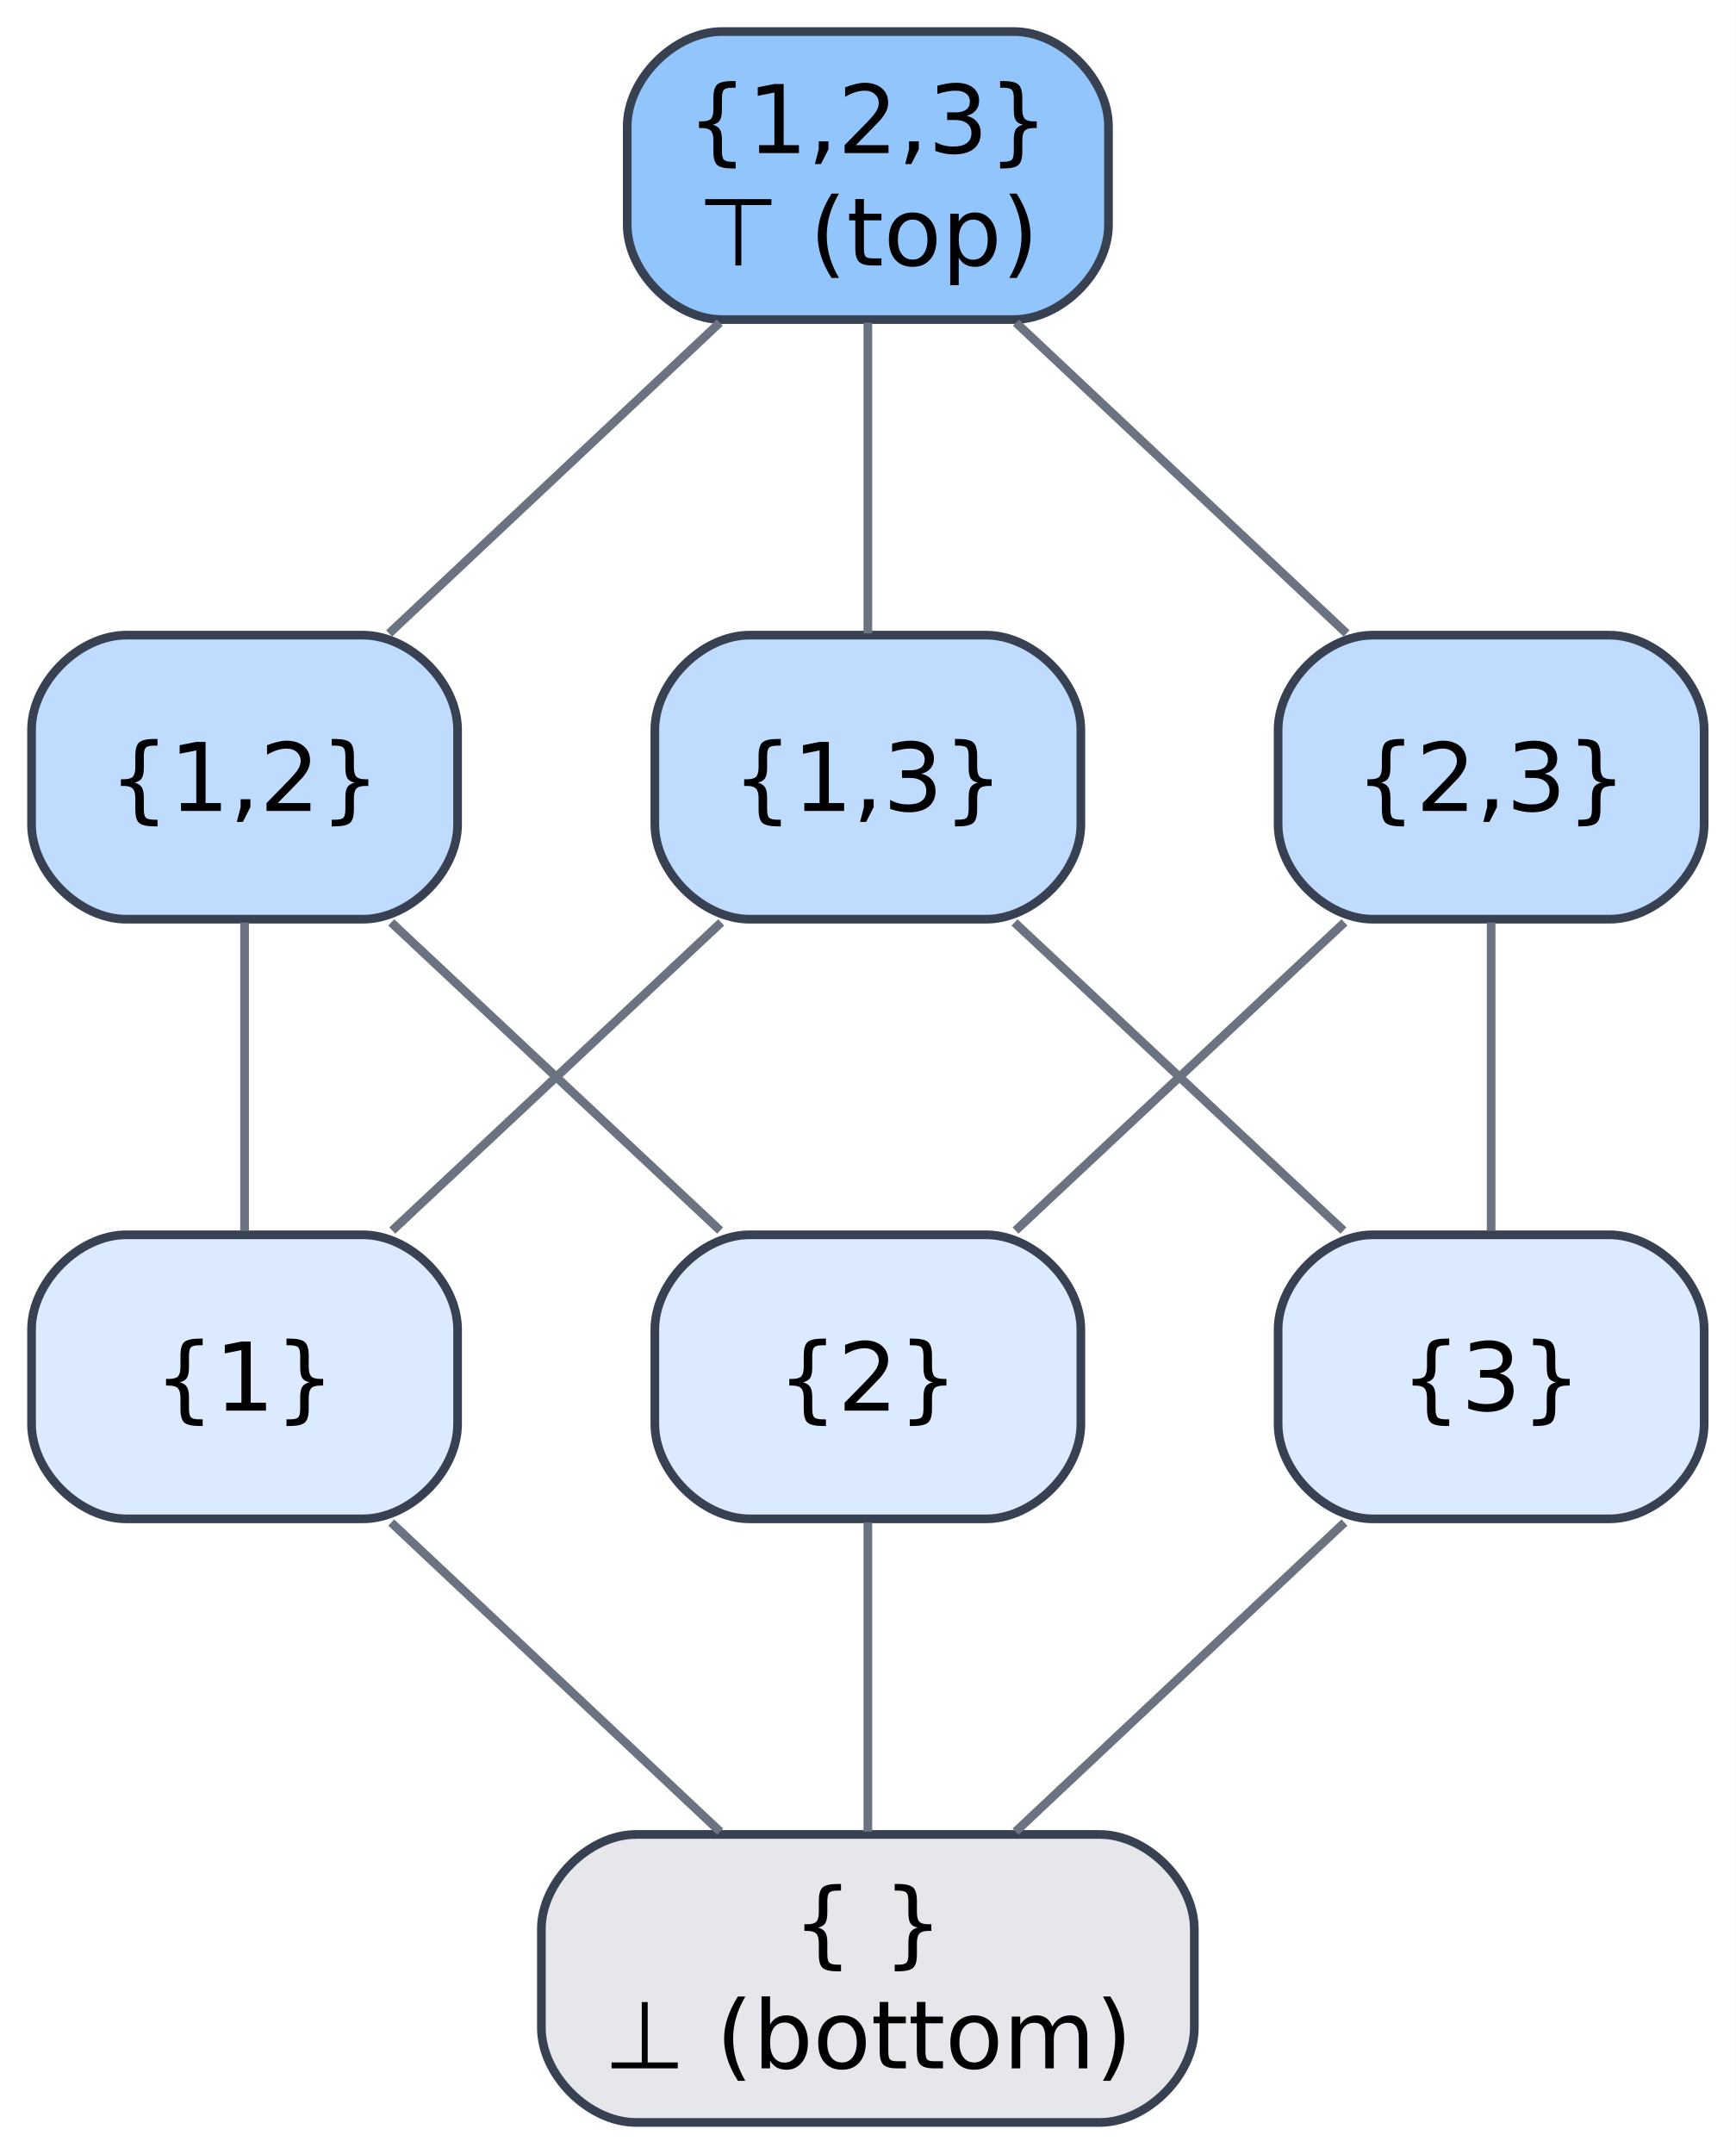
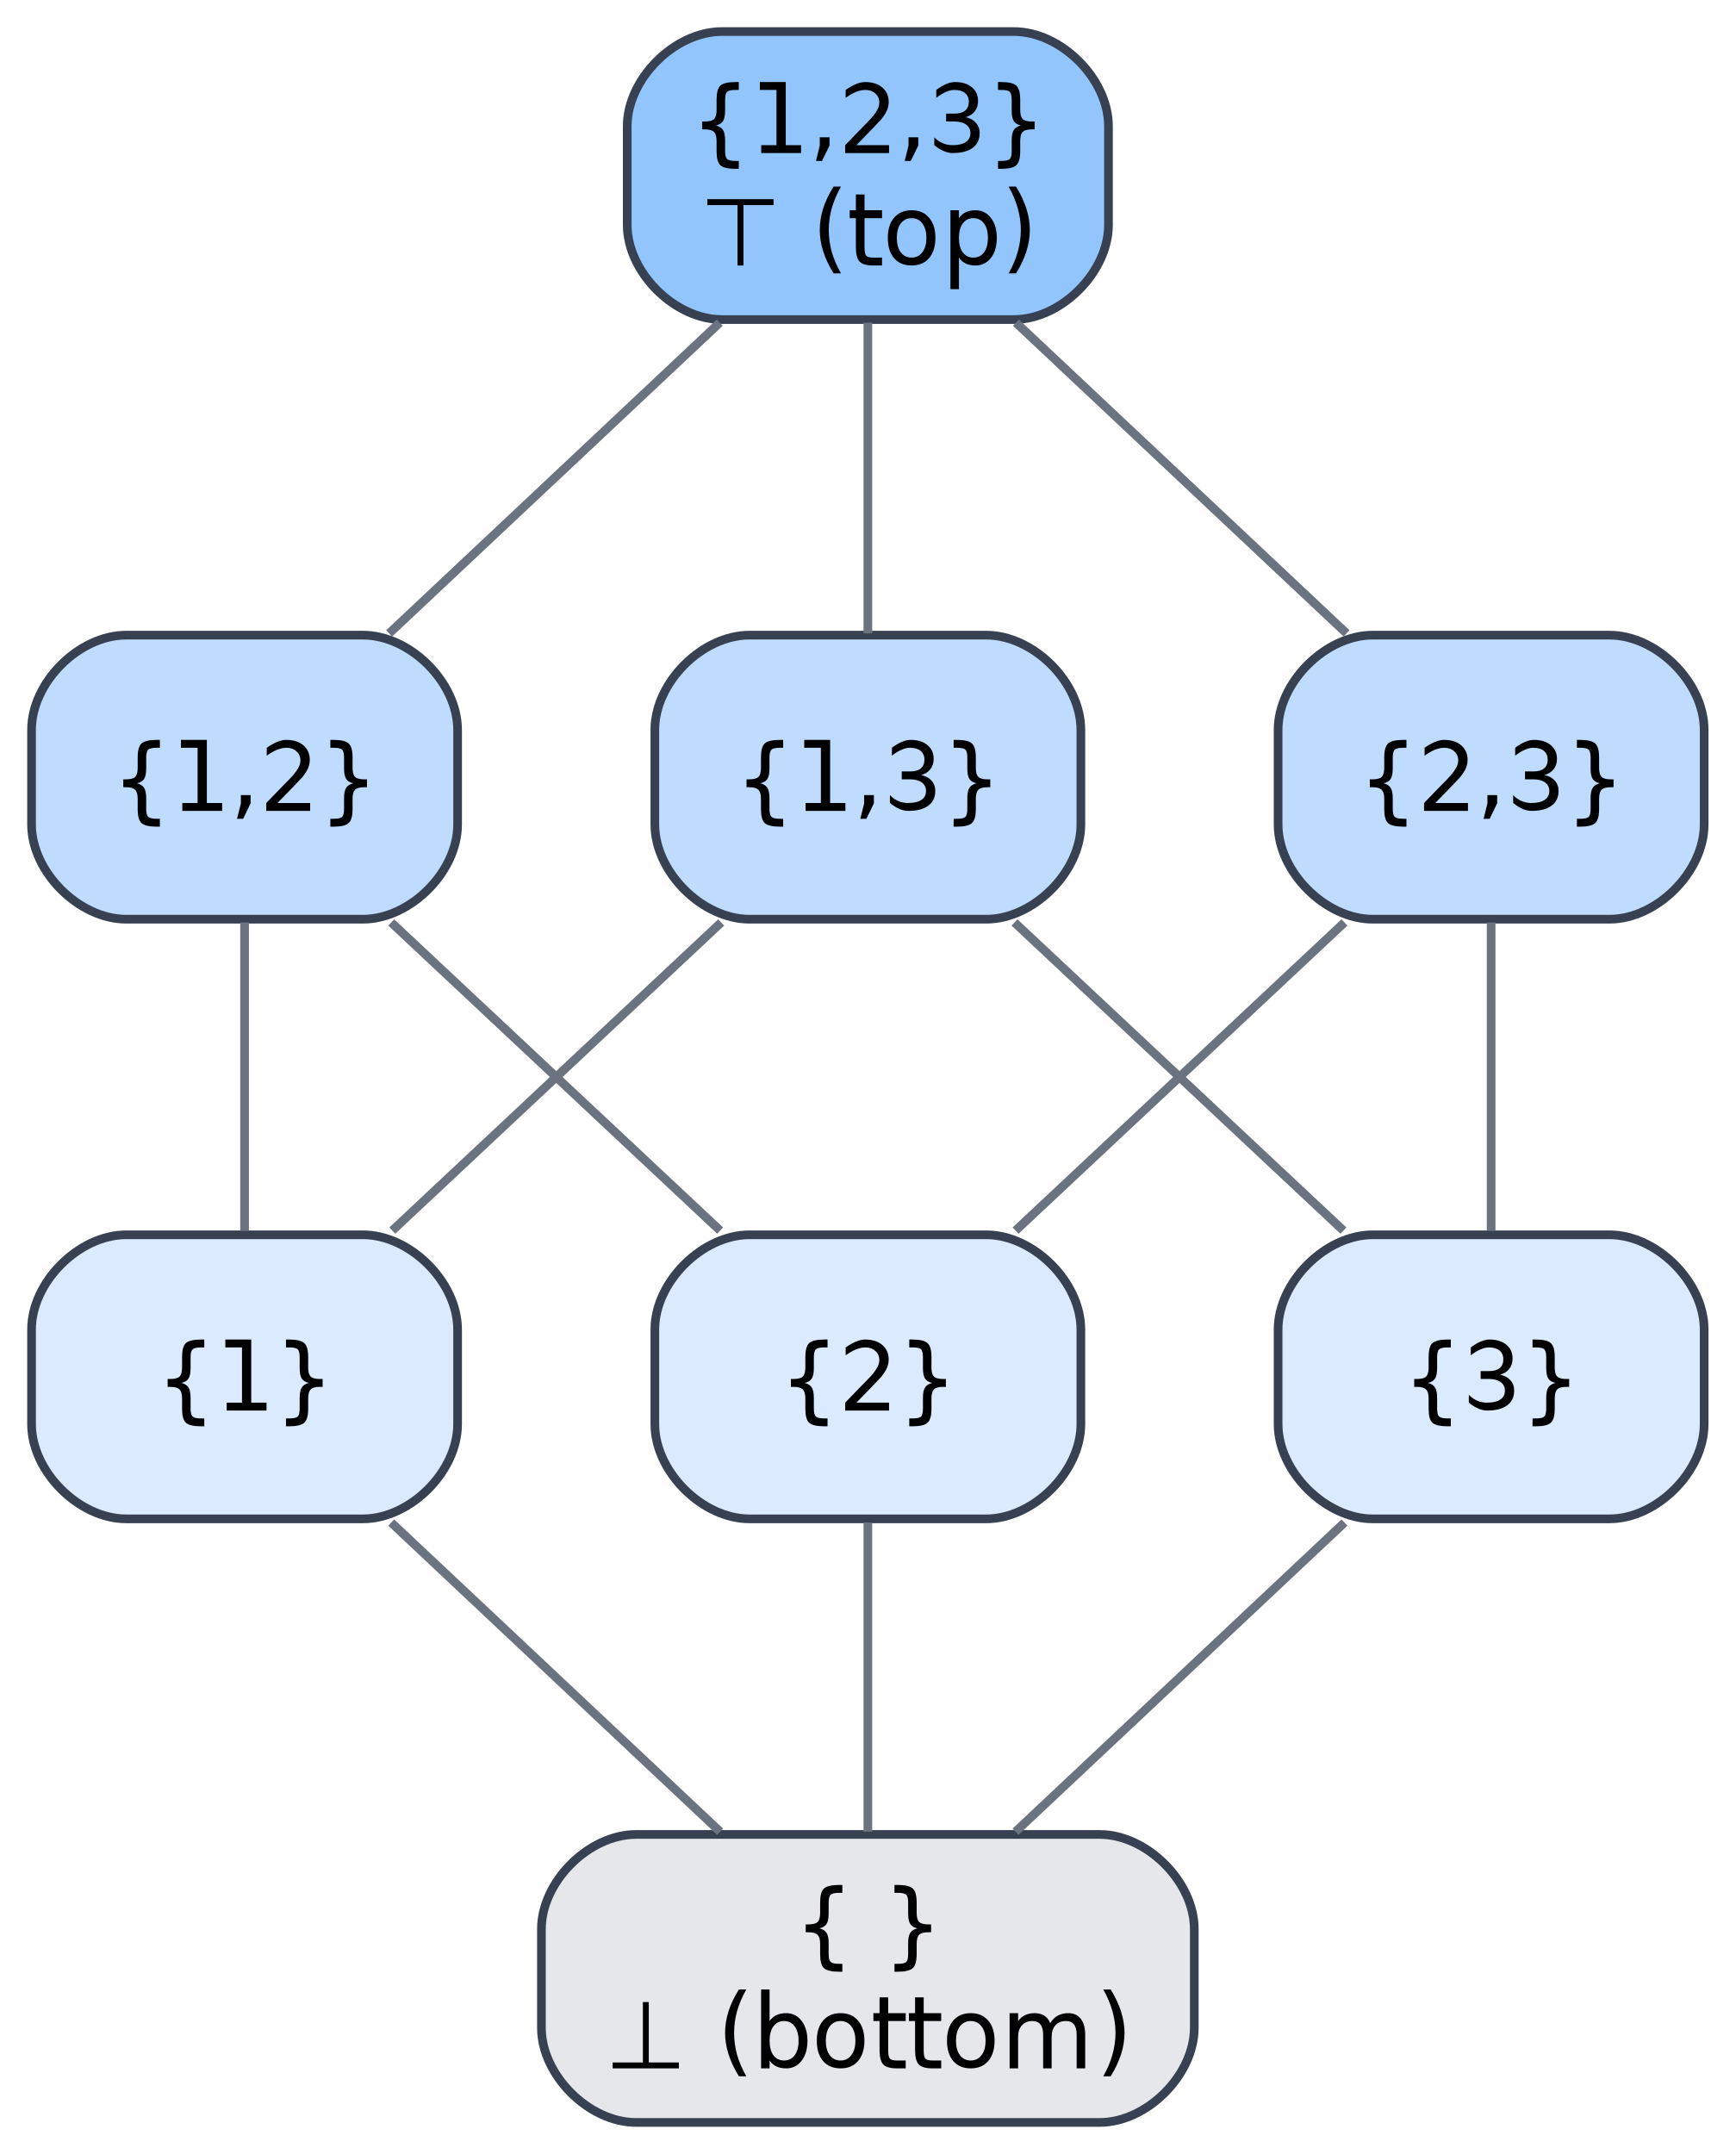
- <svg xmlns="http://www.w3.org/2000/svg" width="220pt" height="273pt" viewBox="0.00 0.00 220.00 273.00">
-   <g id="graph0" class="graph" transform="scale(1 1) rotate(0) translate(4 269)">
-     <polygon fill="white" stroke="none" points="-4,4 -4,-269 216,-269 216,4 -4,4" />
-     <g id="node1" class="node">
-       <path fill="#e5e7eb" stroke="#374151" stroke-width="1.1" d="M135.38,-36.5C135.38,-36.5 76.62,-36.5 76.62,-36.5 70.62,-36.5 64.62,-30.5 64.62,-24.5 64.62,-24.5 64.62,-12 64.62,-12 64.62,-6 70.62,0 76.62,0 76.62,0 135.38,0 135.38,0 141.38,0 147.38,-6 147.38,-12 147.38,-12 147.38,-24.5 147.38,-24.5 147.38,-30.5 141.38,-36.5 135.38,-36.5" />
-       <text xml:space="preserve" text-anchor="middle" x="106" y="-21.1" font-family="DejaVu Sans" font-size="12.00">{ }</text>
-       <text xml:space="preserve" text-anchor="middle" x="106" y="-6.85" font-family="DejaVu Sans" font-size="12.00">⊥ (bottom)</text>
+ <svg xmlns="http://www.w3.org/2000/svg" xmlns:xlink="http://www.w3.org/1999/xlink" width="220" height="273" viewBox="0 0 220 273">
+   <defs>
+     <g>
+       <g id="glyph-0-0">
+         <path d="M 6.141 1 L 6.141 2 L 5.766 2 C 4.797 2 4.145 1.848 3.812 1.547 C 3.488 1.254 3.328 0.66 3.328 -0.234 L 3.328 -1.516 C 3.328 -2.078 3.219 -2.461 3 -2.672 C 2.789 -2.891 2.41 -3 1.859 -3 L 1.5 -3 L 1.5 -4 L 1.859 -4 C 2.422 -4 2.805 -4.102 3.016 -4.312 C 3.223 -4.531 3.328 -4.91 3.328 -5.453 L 3.328 -6.766 C 3.328 -7.66 3.488 -8.254 3.812 -8.547 C 4.145 -8.848 4.797 -9 5.766 -9 L 6.141 -9 L 6.141 -8 L 5.734 -8 C 5.18 -8 4.82 -7.914 4.656 -7.75 C 4.488 -7.594 4.406 -7.258 4.406 -6.75 L 4.406 -5.375 C 4.406 -4.77 4.316 -4.328 4.141 -4.047 C 3.961 -3.773 3.66 -3.594 3.234 -3.5 C 3.66 -3.395 3.961 -3.203 4.141 -2.922 C 4.316 -2.648 4.406 -2.211 4.406 -1.609 L 4.406 -0.25 C 4.406 0.258 4.488 0.594 4.656 0.75 C 4.82 0.914 5.18 1 5.734 1 Z M 6.141 1 " />
+       </g>
+       <g id="glyph-0-1">
+ </g>
+       <g id="glyph-0-2">
+         <path d="M 1.5 1 L 1.906 1 C 2.457 1 2.816 0.922 2.984 0.766 C 3.148 0.609 3.234 0.27 3.234 -0.25 L 3.234 -1.609 C 3.234 -2.211 3.32 -2.648 3.5 -2.922 C 3.676 -3.203 3.977 -3.395 4.406 -3.5 C 3.977 -3.594 3.676 -3.773 3.5 -4.047 C 3.32 -4.328 3.234 -4.77 3.234 -5.375 L 3.234 -6.75 C 3.234 -7.27 3.148 -7.609 2.984 -7.766 C 2.816 -7.922 2.457 -8 1.906 -8 L 1.5 -8 L 1.5 -9 L 1.875 -9 C 2.844 -9 3.488 -8.848 3.812 -8.547 C 4.145 -8.254 4.312 -7.66 4.312 -6.766 L 4.312 -5.453 C 4.312 -4.91 4.414 -4.531 4.625 -4.312 C 4.832 -4.102 5.211 -4 5.766 -4 L 6.141 -4 L 6.141 -3 L 5.766 -3 C 5.211 -3 4.832 -2.891 4.625 -2.672 C 4.414 -2.461 4.312 -2.078 4.312 -1.516 L 4.312 -0.234 C 4.312 0.66 4.145 1.254 3.812 1.547 C 3.488 1.848 2.844 2 1.875 2 L 1.5 2 Z M 1.5 1 " />
+       </g>
+       <g id="glyph-0-3">
+         <path d="M 1.031 0 L 1.031 -0.75 L 4.859 -0.75 L 4.859 -8.406 L 5.609 -8.406 L 5.609 -0.75 L 9.422 -0.75 L 9.422 0 Z M 1.031 0 " />
+       </g>
+       <g id="glyph-0-4">
+         <path d="M 3.719 -10 C 3.195 -9.07 2.805 -8.156 2.547 -7.25 C 2.297 -6.352 2.172 -5.438 2.172 -4.5 C 2.172 -3.57 2.297 -2.648 2.547 -1.734 C 2.805 -0.828 3.195 0.082 3.719 1 L 2.781 1 C 2.195 0.051 1.758 -0.875 1.469 -1.781 C 1.176 -2.695 1.031 -3.602 1.031 -4.5 C 1.031 -5.395 1.172 -6.297 1.453 -7.203 C 1.742 -8.117 2.188 -9.051 2.781 -10 Z M 3.719 -10 " />
+       </g>
+       <g id="glyph-0-5">
+         <path d="M 5.844 -3.5 C 5.844 -4.281 5.676 -4.891 5.344 -5.328 C 5.02 -5.773 4.57 -6 4 -6 C 3.438 -6 2.988 -5.773 2.656 -5.328 C 2.332 -4.891 2.172 -4.281 2.172 -3.5 C 2.172 -2.719 2.332 -2.102 2.656 -1.656 C 2.988 -1.219 3.438 -1 4 -1 C 4.57 -1 5.02 -1.219 5.344 -1.656 C 5.676 -2.102 5.844 -2.719 5.844 -3.5 Z M 2.172 -6 C 2.398 -6.332 2.688 -6.582 3.031 -6.75 C 3.375 -6.914 3.789 -7 4.281 -7 C 5.07 -7 5.719 -6.676 6.219 -6.031 C 6.719 -5.395 6.969 -4.551 6.969 -3.5 C 6.969 -2.445 6.719 -1.598 6.219 -0.953 C 5.719 -0.316 5.07 0 4.281 0 C 3.789 0 3.375 -0.082 3.031 -0.25 C 2.688 -0.414 2.398 -0.664 2.172 -1 L 2.172 0 L 1.094 0 L 1.094 -10 L 2.172 -10 Z M 2.172 -6 " />
+       </g>
+       <g id="glyph-0-6">
+         <path d="M 3.672 -6 C 3.098 -6 2.641 -5.773 2.297 -5.328 C 1.961 -4.879 1.797 -4.27 1.797 -3.5 C 1.797 -2.727 1.961 -2.117 2.297 -1.672 C 2.629 -1.223 3.086 -1 3.672 -1 C 4.242 -1 4.695 -1.223 5.031 -1.672 C 5.375 -2.117 5.547 -2.727 5.547 -3.5 C 5.547 -4.27 5.375 -4.879 5.031 -5.328 C 4.695 -5.773 4.242 -6 3.672 -6 Z M 3.672 -7 C 4.609 -7 5.344 -6.688 5.875 -6.062 C 6.414 -5.445 6.688 -4.594 6.688 -3.5 C 6.688 -2.406 6.414 -1.547 5.875 -0.922 C 5.344 -0.305 4.609 0 3.672 0 C 2.734 0 1.992 -0.305 1.453 -0.922 C 0.922 -1.547 0.656 -2.406 0.656 -3.5 C 0.656 -4.594 0.922 -5.445 1.453 -6.062 C 1.992 -6.688 2.734 -7 3.672 -7 Z M 3.672 -7 " />
+       </g>
+       <g id="glyph-0-7">
+         <path d="M 2.203 -9 L 2.203 -7 L 4.422 -7 L 4.422 -6 L 2.203 -6 L 2.203 -2.312 C 2.203 -1.75 2.273 -1.391 2.422 -1.234 C 2.566 -1.078 2.863 -1 3.312 -1 L 4.422 -1 L 4.422 0 L 3.312 0 C 2.477 0 1.898 -0.164 1.578 -0.5 C 1.266 -0.832 1.109 -1.438 1.109 -2.312 L 1.109 -6 L 0.328 -6 L 0.328 -7 L 1.109 -7 L 1.109 -9 Z M 2.203 -9 " />
+       </g>
+       <g id="glyph-0-8">
+         <path d="M 6.234 -5.734 C 6.504 -6.172 6.828 -6.488 7.203 -6.688 C 7.578 -6.895 8.02 -7 8.531 -7 C 9.219 -7 9.742 -6.758 10.109 -6.281 C 10.484 -5.812 10.672 -5.145 10.672 -4.281 L 10.672 0 L 9.594 0 L 9.594 -4.25 C 9.594 -4.844 9.477 -5.281 9.25 -5.562 C 9.031 -5.852 8.691 -6 8.234 -6 C 7.672 -6 7.227 -5.82 6.906 -5.469 C 6.582 -5.113 6.422 -4.629 6.422 -4.016 L 6.422 0 L 5.344 0 L 5.344 -4.25 C 5.344 -4.844 5.227 -5.281 5 -5.562 C 4.781 -5.852 4.438 -6 3.969 -6 C 3.414 -6 2.977 -5.816 2.656 -5.453 C 2.332 -5.098 2.172 -4.617 2.172 -4.016 L 2.172 0 L 1.094 0 L 1.094 -7 L 2.172 -7 L 2.172 -6 C 2.422 -6.344 2.719 -6.594 3.062 -6.75 C 3.406 -6.914 3.812 -7 4.281 -7 C 4.758 -7 5.164 -6.891 5.5 -6.672 C 5.832 -6.453 6.078 -6.141 6.234 -5.734 Z M 6.234 -5.734 " />
+       </g>
+       <g id="glyph-0-9">
+         <path d="M 0.969 -10 L 1.906 -10 C 2.488 -9.051 2.926 -8.117 3.219 -7.203 C 3.508 -6.297 3.656 -5.395 3.656 -4.5 C 3.656 -3.602 3.508 -2.695 3.219 -1.781 C 2.926 -0.875 2.488 0.051 1.906 1 L 0.969 1 C 1.488 0.082 1.875 -0.828 2.125 -1.734 C 2.383 -2.648 2.516 -3.57 2.516 -4.5 C 2.516 -5.438 2.383 -6.352 2.125 -7.25 C 1.875 -8.156 1.488 -9.07 0.969 -10 Z M 0.969 -10 " />
+       </g>
+       <g id="glyph-0-10">
+         <path d="M 1.484 -1 L 3.422 -1 L 3.422 -8 L 1.312 -8 L 1.312 -9 L 4.594 -9 L 4.594 -1 L 6.531 -1 L 6.531 0 L 1.484 0 Z M 1.484 -1 " />
+       </g>
+       <g id="glyph-0-11">
+         <path d="M 2.297 -1 L 6.438 -1 L 6.438 0 L 0.875 0 L 0.875 -1 C 1.32 -1.469 1.93 -2.098 2.703 -2.891 C 3.484 -3.68 3.977 -4.191 4.188 -4.422 C 4.562 -4.859 4.82 -5.223 4.969 -5.516 C 5.125 -5.816 5.203 -6.113 5.203 -6.406 C 5.203 -6.875 5.035 -7.254 4.703 -7.547 C 4.379 -7.848 3.957 -8 3.438 -8 C 3.062 -8 2.664 -7.914 2.25 -7.75 C 1.844 -7.582 1.406 -7.332 0.938 -7 L 0.938 -8 C 1.414 -8.332 1.859 -8.582 2.266 -8.75 C 2.68 -8.914 3.062 -9 3.406 -9 C 4.312 -9 5.035 -8.77 5.578 -8.312 C 6.117 -7.852 6.391 -7.238 6.391 -6.469 C 6.391 -6.113 6.32 -5.77 6.188 -5.438 C 6.051 -5.113 5.805 -4.727 5.453 -4.281 C 5.348 -4.164 5.035 -3.832 4.516 -3.281 C 3.992 -2.738 3.254 -1.977 2.297 -1 Z M 2.297 -1 " />
+       </g>
+       <g id="glyph-0-12">
+         <path d="M 4.875 -4.547 C 5.438 -4.43 5.875 -4.195 6.188 -3.844 C 6.508 -3.488 6.672 -3.051 6.672 -2.531 C 6.672 -1.719 6.375 -1.094 5.781 -0.656 C 5.188 -0.219 4.344 0 3.25 0 C 2.883 0 2.508 -0.082 2.125 -0.25 C 1.738 -0.414 1.336 -0.664 0.922 -1 L 0.922 -2 C 1.242 -1.664 1.598 -1.414 1.984 -1.25 C 2.379 -1.082 2.789 -1 3.219 -1 C 3.957 -1 4.52 -1.129 4.906 -1.391 C 5.301 -1.648 5.5 -2.031 5.5 -2.531 C 5.5 -2.988 5.316 -3.348 4.953 -3.609 C 4.598 -3.867 4.098 -4 3.453 -4 L 2.422 -4 L 2.422 -5 L 3.5 -5 C 4.082 -5 4.523 -5.125 4.828 -5.375 C 5.141 -5.633 5.297 -6.004 5.297 -6.484 C 5.297 -6.973 5.133 -7.348 4.812 -7.609 C 4.5 -7.867 4.047 -8 3.453 -8 C 3.129 -8 2.781 -7.914 2.406 -7.75 C 2.031 -7.594 1.617 -7.344 1.172 -7 L 1.172 -8 C 1.617 -8.332 2.039 -8.582 2.438 -8.75 C 2.832 -8.914 3.203 -9 3.547 -9 C 4.441 -9 5.148 -8.781 5.672 -8.344 C 6.203 -7.914 6.469 -7.332 6.469 -6.594 C 6.469 -6.07 6.328 -5.633 6.047 -5.281 C 5.773 -4.926 5.383 -4.68 4.875 -4.547 Z M 4.875 -4.547 " />
+       </g>
+       <g id="glyph-0-13">
+         <path d="M 1.406 -2 L 2.641 -2 L 2.641 -0.953 L 1.688 1 L 0.922 1 L 1.406 -0.953 Z M 1.406 -2 " />
+       </g>
+       <g id="glyph-0-14">
+         <path d="M 9.422 -8.406 L 9.422 -7.656 L 5.609 -7.656 L 5.609 0 L 4.859 0 L 4.859 -7.656 L 1.031 -7.656 L 1.031 -8.406 Z M 9.422 -8.406 " />
+       </g>
+       <g id="glyph-0-15">
+         <path d="M 2.172 -1 L 2.172 3 L 1.094 3 L 1.094 -7 L 2.172 -7 L 2.172 -6 C 2.398 -6.332 2.688 -6.582 3.031 -6.75 C 3.375 -6.914 3.789 -7 4.281 -7 C 5.07 -7 5.719 -6.676 6.219 -6.031 C 6.719 -5.395 6.969 -4.551 6.969 -3.5 C 6.969 -2.445 6.719 -1.598 6.219 -0.953 C 5.719 -0.316 5.07 0 4.281 0 C 3.789 0 3.375 -0.082 3.031 -0.25 C 2.688 -0.414 2.398 -0.664 2.172 -1 Z M 5.844 -3.5 C 5.844 -4.281 5.676 -4.891 5.344 -5.328 C 5.02 -5.773 4.57 -6 4 -6 C 3.438 -6 2.988 -5.773 2.656 -5.328 C 2.332 -4.891 2.172 -4.281 2.172 -3.5 C 2.172 -2.719 2.332 -2.102 2.656 -1.656 C 2.988 -1.219 3.438 -1 4 -1 C 4.57 -1 5.02 -1.219 5.344 -1.656 C 5.676 -2.102 5.844 -2.719 5.844 -3.5 Z M 5.844 -3.5 " />
+       </g>
    </g>
-     <g id="node2" class="node">
-       <path fill="#dbeafe" stroke="#374151" stroke-width="1.1" d="M42,-112.5C42,-112.5 12,-112.5 12,-112.5 6,-112.5 0,-106.5 0,-100.5 0,-100.5 0,-88.5 0,-88.5 0,-82.5 6,-76.5 12,-76.5 12,-76.5 42,-76.5 42,-76.5 48,-76.5 54,-82.5 54,-88.5 54,-88.5 54,-100.5 54,-100.5 54,-106.5 48,-112.5 42,-112.5" />
-       <text xml:space="preserve" text-anchor="middle" x="27" y="-90.22" font-family="DejaVu Sans" font-size="12.00">{1}</text>
-     </g>
-     <g id="edge1" class="edge">
-       <path fill="none" stroke="#6b7280" stroke-width="1.1" d="M87.28,-36.85C74.68,-48.68 58.15,-64.22 45.59,-76.03" />
-     </g>
-     <g id="node3" class="node">
-       <path fill="#dbeafe" stroke="#374151" stroke-width="1.1" d="M121,-112.5C121,-112.5 91,-112.5 91,-112.5 85,-112.5 79,-106.5 79,-100.5 79,-100.5 79,-88.5 79,-88.5 79,-82.5 85,-76.5 91,-76.5 91,-76.5 121,-76.5 121,-76.5 127,-76.5 133,-82.5 133,-88.5 133,-88.5 133,-100.5 133,-100.5 133,-106.5 127,-112.5 121,-112.5" />
-       <text xml:space="preserve" text-anchor="middle" x="106" y="-90.22" font-family="DejaVu Sans" font-size="12.00">{2}</text>
-     </g>
-     <g id="edge2" class="edge">
-       <path fill="none" stroke="#6b7280" stroke-width="1.1" d="M106,-36.85C106,-48.68 106,-64.22 106,-76.03" />
-     </g>
-     <g id="node4" class="node">
-       <path fill="#dbeafe" stroke="#374151" stroke-width="1.1" d="M200,-112.5C200,-112.5 170,-112.5 170,-112.5 164,-112.5 158,-106.5 158,-100.5 158,-100.5 158,-88.5 158,-88.5 158,-82.5 164,-76.5 170,-76.5 170,-76.5 200,-76.5 200,-76.5 206,-76.5 212,-82.5 212,-88.5 212,-88.5 212,-100.5 212,-100.5 212,-106.5 206,-112.5 200,-112.5" />
-       <text xml:space="preserve" text-anchor="middle" x="185" y="-90.22" font-family="DejaVu Sans" font-size="12.00">{3}</text>
-     </g>
-     <g id="edge3" class="edge">
-       <path fill="none" stroke="#6b7280" stroke-width="1.1" d="M124.72,-36.85C137.32,-48.68 153.85,-64.22 166.41,-76.03" />
-     </g>
-     <g id="node5" class="node">
-       <path fill="#bfdbfe" stroke="#374151" stroke-width="1.1" d="M42,-188.5C42,-188.5 12,-188.5 12,-188.5 6,-188.5 0,-182.5 0,-176.5 0,-176.5 0,-164.5 0,-164.5 0,-158.5 6,-152.5 12,-152.5 12,-152.5 42,-152.5 42,-152.5 48,-152.5 54,-158.5 54,-164.5 54,-164.5 54,-176.5 54,-176.5 54,-182.5 48,-188.5 42,-188.5" />
-       <text xml:space="preserve" text-anchor="middle" x="27" y="-166.22" font-family="DejaVu Sans" font-size="12.00">{1,2}</text>
-     </g>
-     <g id="edge4" class="edge">
-       <path fill="none" stroke="#6b7280" stroke-width="1.1" d="M27,-113.04C27,-124.83 27,-140.32 27,-152.09" />
-     </g>
-     <g id="node6" class="node">
-       <path fill="#bfdbfe" stroke="#374151" stroke-width="1.1" d="M121,-188.5C121,-188.5 91,-188.5 91,-188.5 85,-188.5 79,-182.5 79,-176.5 79,-176.5 79,-164.5 79,-164.5 79,-158.5 85,-152.5 91,-152.5 91,-152.5 121,-152.5 121,-152.5 127,-152.5 133,-158.5 133,-164.5 133,-164.5 133,-176.5 133,-176.5 133,-182.5 127,-188.5 121,-188.5" />
-       <text xml:space="preserve" text-anchor="middle" x="106" y="-166.22" font-family="DejaVu Sans" font-size="12.00">{1,3}</text>
-     </g>
-     <g id="edge5" class="edge">
-       <path fill="none" stroke="#6b7280" stroke-width="1.1" d="M45.72,-113.04C58.32,-124.83 74.85,-140.32 87.41,-152.09" />
-     </g>
-     <g id="edge6" class="edge">
-       <path fill="none" stroke="#6b7280" stroke-width="1.1" d="M87.28,-113.04C74.68,-124.83 58.15,-140.32 45.59,-152.09" />
-     </g>
-     <g id="node7" class="node">
-       <path fill="#bfdbfe" stroke="#374151" stroke-width="1.1" d="M200,-188.5C200,-188.5 170,-188.5 170,-188.5 164,-188.5 158,-182.5 158,-176.5 158,-176.5 158,-164.5 158,-164.5 158,-158.5 164,-152.5 170,-152.5 170,-152.5 200,-152.5 200,-152.5 206,-152.5 212,-158.5 212,-164.5 212,-164.5 212,-176.5 212,-176.5 212,-182.5 206,-188.5 200,-188.5" />
-       <text xml:space="preserve" text-anchor="middle" x="185" y="-166.22" font-family="DejaVu Sans" font-size="12.00">{2,3}</text>
-     </g>
-     <g id="edge7" class="edge">
-       <path fill="none" stroke="#6b7280" stroke-width="1.1" d="M124.72,-113.04C137.32,-124.83 153.85,-140.32 166.41,-152.09" />
-     </g>
-     <g id="edge8" class="edge">
-       <path fill="none" stroke="#6b7280" stroke-width="1.1" d="M166.28,-113.04C153.68,-124.83 137.15,-140.32 124.59,-152.09" />
-     </g>
-     <g id="edge9" class="edge">
-       <path fill="none" stroke="#6b7280" stroke-width="1.1" d="M185,-113.04C185,-124.83 185,-140.32 185,-152.09" />
-     </g>
-     <g id="node8" class="node">
-       <path fill="#93c5fd" stroke="#374151" stroke-width="1.1" d="M124.5,-265C124.5,-265 87.5,-265 87.5,-265 81.5,-265 75.5,-259 75.5,-253 75.5,-253 75.5,-240.5 75.5,-240.5 75.5,-234.5 81.5,-228.5 87.5,-228.5 87.5,-228.5 124.5,-228.5 124.5,-228.5 130.5,-228.5 136.5,-234.5 136.5,-240.5 136.5,-240.5 136.5,-253 136.5,-253 136.5,-259 130.5,-265 124.5,-265" />
-       <text xml:space="preserve" text-anchor="middle" x="106" y="-249.6" font-family="DejaVu Sans" font-size="12.00">{1,2,3}</text>
-       <text xml:space="preserve" text-anchor="middle" x="106" y="-235.35" font-family="DejaVu Sans" font-size="12.00">⊤ (top)</text>
-     </g>
-     <g id="edge10" class="edge">
-       <path fill="none" stroke="#6b7280" stroke-width="1.1" d="M45.32,-188.72C57.9,-200.54 74.55,-216.19 87.23,-228.11" />
-     </g>
-     <g id="edge11" class="edge">
-       <path fill="none" stroke="#6b7280" stroke-width="1.1" d="M106,-188.72C106,-200.54 106,-216.19 106,-228.11" />
-     </g>
-     <g id="edge12" class="edge">
-       <path fill="none" stroke="#6b7280" stroke-width="1.1" d="M166.68,-188.72C154.1,-200.54 137.45,-216.19 124.77,-228.11" />
-     </g>
+   </defs>
+   <rect x="-22" y="-27.3" width="264" height="327.6" fill="rgb(100%, 100%, 100%)" fill-opacity="1" />
+   <path fill-rule="nonzero" fill="rgb(89.804%, 90.588%, 92.157%)" fill-opacity="1" stroke-width="1.1" stroke-linecap="butt" stroke-linejoin="miter" stroke="rgb(21.569%, 25.49%, 31.765%)" stroke-opacity="1" stroke-miterlimit="10" d="M 135.375 -36.5 C 135.375 -36.5 76.625 -36.5 76.625 -36.5 C 70.625 -36.5 64.625 -30.5 64.625 -24.5 C 64.625 -24.5 64.625 -12 64.625 -12 C 64.625 -6 70.625 0 76.625 0 C 76.625 0 135.375 0 135.375 0 C 141.375 0 147.375 -6 147.375 -12 C 147.375 -12 147.375 -24.5 147.375 -24.5 C 147.375 -30.5 141.375 -36.5 135.375 -36.5 " transform="matrix(1, 0, 0, 1, 4, 269)" />
+   <g fill="rgb(0%, 0%, 0%)" fill-opacity="1">
+     <use xlink:href="#glyph-0-0" x="100.625" y="247.898" />
+     <use xlink:href="#glyph-0-1" x="108.125" y="247.898" />
+     <use xlink:href="#glyph-0-2" x="111.875" y="247.898" />
  </g>
+   <g fill="rgb(0%, 0%, 0%)" fill-opacity="1">
+     <use xlink:href="#glyph-0-3" x="76.625" y="262.148" />
+     <use xlink:href="#glyph-0-1" x="87.125" y="262.148" />
+     <use xlink:href="#glyph-0-4" x="90.875" y="262.148" />
+     <use xlink:href="#glyph-0-5" x="95.375" y="262.148" />
+     <use xlink:href="#glyph-0-6" x="102.875" y="262.148" />
+     <use xlink:href="#glyph-0-7" x="110.375" y="262.148" />
+     <use xlink:href="#glyph-0-7" x="114.875" y="262.148" />
+     <use xlink:href="#glyph-0-6" x="119.375" y="262.148" />
+     <use xlink:href="#glyph-0-8" x="126.875" y="262.148" />
+     <use xlink:href="#glyph-0-9" x="138.875" y="262.148" />
+   </g>
+   <path fill-rule="nonzero" fill="rgb(85.882%, 91.765%, 99.608%)" fill-opacity="1" stroke-width="1.1" stroke-linecap="butt" stroke-linejoin="miter" stroke="rgb(21.569%, 25.49%, 31.765%)" stroke-opacity="1" stroke-miterlimit="10" d="M 42 -112.5 C 42 -112.5 12 -112.5 12 -112.5 C 6 -112.5 0 -106.5 0 -100.5 C 0 -100.5 0 -88.5 0 -88.5 C 0 -82.5 6 -76.5 12 -76.5 C 12 -76.5 42 -76.5 42 -76.5 C 48 -76.5 54 -82.5 54 -88.5 C 54 -88.5 54 -100.5 54 -100.5 C 54 -106.5 48 -112.5 42 -112.5 " transform="matrix(1, 0, 0, 1, 4, 269)" />
+   <g fill="rgb(0%, 0%, 0%)" fill-opacity="1">
+     <use xlink:href="#glyph-0-0" x="19.75" y="178.773" />
+     <use xlink:href="#glyph-0-10" x="27.25" y="178.773" />
+     <use xlink:href="#glyph-0-2" x="34.75" y="178.773" />
+   </g>
+   <path fill="none" stroke-width="1.1" stroke-linecap="butt" stroke-linejoin="miter" stroke="rgb(41.961%, 44.706%, 50.196%)" stroke-opacity="1" stroke-miterlimit="10" d="M 87.277 -36.848 C 74.684 -48.684 58.152 -64.219 45.586 -76.031 " transform="matrix(1, 0, 0, 1, 4, 269)" />
+   <path fill-rule="nonzero" fill="rgb(85.882%, 91.765%, 99.608%)" fill-opacity="1" stroke-width="1.1" stroke-linecap="butt" stroke-linejoin="miter" stroke="rgb(21.569%, 25.49%, 31.765%)" stroke-opacity="1" stroke-miterlimit="10" d="M 121 -112.5 C 121 -112.5 91 -112.5 91 -112.5 C 85 -112.5 79 -106.5 79 -100.5 C 79 -100.5 79 -88.5 79 -88.5 C 79 -82.5 85 -76.5 91 -76.5 C 91 -76.5 121 -76.5 121 -76.5 C 127 -76.5 133 -82.5 133 -88.5 C 133 -88.5 133 -100.5 133 -100.5 C 133 -106.5 127 -112.5 121 -112.5 " transform="matrix(1, 0, 0, 1, 4, 269)" />
+   <g fill="rgb(0%, 0%, 0%)" fill-opacity="1">
+     <use xlink:href="#glyph-0-0" x="98.75" y="178.773" />
+     <use xlink:href="#glyph-0-11" x="106.25" y="178.773" />
+     <use xlink:href="#glyph-0-2" x="113.75" y="178.773" />
+   </g>
+   <path fill="none" stroke-width="1.1" stroke-linecap="butt" stroke-linejoin="miter" stroke="rgb(41.961%, 44.706%, 50.196%)" stroke-opacity="1" stroke-miterlimit="10" d="M 106 -36.848 C 106 -48.684 106 -64.219 106 -76.031 " transform="matrix(1, 0, 0, 1, 4, 269)" />
+   <path fill-rule="nonzero" fill="rgb(85.882%, 91.765%, 99.608%)" fill-opacity="1" stroke-width="1.1" stroke-linecap="butt" stroke-linejoin="miter" stroke="rgb(21.569%, 25.49%, 31.765%)" stroke-opacity="1" stroke-miterlimit="10" d="M 200 -112.5 C 200 -112.5 170 -112.5 170 -112.5 C 164 -112.5 158 -106.5 158 -100.5 C 158 -100.5 158 -88.5 158 -88.5 C 158 -82.5 164 -76.5 170 -76.5 C 170 -76.5 200 -76.5 200 -76.5 C 206 -76.5 212 -82.5 212 -88.5 C 212 -88.5 212 -100.5 212 -100.5 C 212 -106.5 206 -112.5 200 -112.5 " transform="matrix(1, 0, 0, 1, 4, 269)" />
+   <g fill="rgb(0%, 0%, 0%)" fill-opacity="1">
+     <use xlink:href="#glyph-0-0" x="177.75" y="178.773" />
+     <use xlink:href="#glyph-0-12" x="185.25" y="178.773" />
+     <use xlink:href="#glyph-0-2" x="192.75" y="178.773" />
+   </g>
+   <path fill="none" stroke-width="1.1" stroke-linecap="butt" stroke-linejoin="miter" stroke="rgb(41.961%, 44.706%, 50.196%)" stroke-opacity="1" stroke-miterlimit="10" d="M 124.723 -36.848 C 137.316 -48.684 153.848 -64.219 166.414 -76.031 " transform="matrix(1, 0, 0, 1, 4, 269)" />
+   <path fill-rule="nonzero" fill="rgb(74.902%, 85.882%, 99.608%)" fill-opacity="1" stroke-width="1.1" stroke-linecap="butt" stroke-linejoin="miter" stroke="rgb(21.569%, 25.49%, 31.765%)" stroke-opacity="1" stroke-miterlimit="10" d="M 42 -188.5 C 42 -188.5 12 -188.5 12 -188.5 C 6 -188.5 0 -182.5 0 -176.5 C 0 -176.5 0 -164.5 0 -164.5 C 0 -158.5 6 -152.5 12 -152.5 C 12 -152.5 42 -152.5 42 -152.5 C 48 -152.5 54 -158.5 54 -164.5 C 54 -164.5 54 -176.5 54 -176.5 C 54 -182.5 48 -188.5 42 -188.5 " transform="matrix(1, 0, 0, 1, 4, 269)" />
+   <g fill="rgb(0%, 0%, 0%)" fill-opacity="1">
+     <use xlink:href="#glyph-0-0" x="14.125" y="102.773" />
+     <use xlink:href="#glyph-0-10" x="21.625" y="102.773" />
+     <use xlink:href="#glyph-0-13" x="29.125" y="102.773" />
+     <use xlink:href="#glyph-0-11" x="32.875" y="102.773" />
+     <use xlink:href="#glyph-0-2" x="40.375" y="102.773" />
+   </g>
+   <path fill="none" stroke-width="1.1" stroke-linecap="butt" stroke-linejoin="miter" stroke="rgb(41.961%, 44.706%, 50.196%)" stroke-opacity="1" stroke-miterlimit="10" d="M 27 -113.035 C 27 -124.832 27 -140.32 27 -152.09 " transform="matrix(1, 0, 0, 1, 4, 269)" />
+   <path fill-rule="nonzero" fill="rgb(74.902%, 85.882%, 99.608%)" fill-opacity="1" stroke-width="1.1" stroke-linecap="butt" stroke-linejoin="miter" stroke="rgb(21.569%, 25.49%, 31.765%)" stroke-opacity="1" stroke-miterlimit="10" d="M 121 -188.5 C 121 -188.5 91 -188.5 91 -188.5 C 85 -188.5 79 -182.5 79 -176.5 C 79 -176.5 79 -164.5 79 -164.5 C 79 -158.5 85 -152.5 91 -152.5 C 91 -152.5 121 -152.5 121 -152.5 C 127 -152.5 133 -158.5 133 -164.5 C 133 -164.5 133 -176.5 133 -176.5 C 133 -182.5 127 -188.5 121 -188.5 " transform="matrix(1, 0, 0, 1, 4, 269)" />
+   <g fill="rgb(0%, 0%, 0%)" fill-opacity="1">
+     <use xlink:href="#glyph-0-0" x="93.125" y="102.773" />
+     <use xlink:href="#glyph-0-10" x="100.625" y="102.773" />
+     <use xlink:href="#glyph-0-13" x="108.125" y="102.773" />
+     <use xlink:href="#glyph-0-12" x="111.875" y="102.773" />
+     <use xlink:href="#glyph-0-2" x="119.375" y="102.773" />
+   </g>
+   <path fill="none" stroke-width="1.1" stroke-linecap="butt" stroke-linejoin="miter" stroke="rgb(41.961%, 44.706%, 50.196%)" stroke-opacity="1" stroke-miterlimit="10" d="M 45.723 -113.035 C 58.316 -124.832 74.848 -140.32 87.414 -152.09 " transform="matrix(1, 0, 0, 1, 4, 269)" />
+   <path fill="none" stroke-width="1.1" stroke-linecap="butt" stroke-linejoin="miter" stroke="rgb(41.961%, 44.706%, 50.196%)" stroke-opacity="1" stroke-miterlimit="10" d="M 87.277 -113.035 C 74.684 -124.832 58.152 -140.32 45.586 -152.09 " transform="matrix(1, 0, 0, 1, 4, 269)" />
+   <path fill-rule="nonzero" fill="rgb(74.902%, 85.882%, 99.608%)" fill-opacity="1" stroke-width="1.1" stroke-linecap="butt" stroke-linejoin="miter" stroke="rgb(21.569%, 25.49%, 31.765%)" stroke-opacity="1" stroke-miterlimit="10" d="M 200 -188.5 C 200 -188.5 170 -188.5 170 -188.5 C 164 -188.5 158 -182.5 158 -176.5 C 158 -176.5 158 -164.5 158 -164.5 C 158 -158.5 164 -152.5 170 -152.5 C 170 -152.5 200 -152.5 200 -152.5 C 206 -152.5 212 -158.5 212 -164.5 C 212 -164.5 212 -176.5 212 -176.5 C 212 -182.5 206 -188.5 200 -188.5 " transform="matrix(1, 0, 0, 1, 4, 269)" />
+   <g fill="rgb(0%, 0%, 0%)" fill-opacity="1">
+     <use xlink:href="#glyph-0-0" x="172.125" y="102.773" />
+     <use xlink:href="#glyph-0-11" x="179.625" y="102.773" />
+     <use xlink:href="#glyph-0-13" x="187.125" y="102.773" />
+     <use xlink:href="#glyph-0-12" x="190.875" y="102.773" />
+     <use xlink:href="#glyph-0-2" x="198.375" y="102.773" />
+   </g>
+   <path fill="none" stroke-width="1.1" stroke-linecap="butt" stroke-linejoin="miter" stroke="rgb(41.961%, 44.706%, 50.196%)" stroke-opacity="1" stroke-miterlimit="10" d="M 124.723 -113.035 C 137.316 -124.832 153.848 -140.32 166.414 -152.09 " transform="matrix(1, 0, 0, 1, 4, 269)" />
+   <path fill="none" stroke-width="1.1" stroke-linecap="butt" stroke-linejoin="miter" stroke="rgb(41.961%, 44.706%, 50.196%)" stroke-opacity="1" stroke-miterlimit="10" d="M 166.277 -113.035 C 153.684 -124.832 137.152 -140.32 124.586 -152.09 " transform="matrix(1, 0, 0, 1, 4, 269)" />
+   <path fill="none" stroke-width="1.1" stroke-linecap="butt" stroke-linejoin="miter" stroke="rgb(41.961%, 44.706%, 50.196%)" stroke-opacity="1" stroke-miterlimit="10" d="M 185 -113.035 C 185 -124.832 185 -140.32 185 -152.09 " transform="matrix(1, 0, 0, 1, 4, 269)" />
+   <path fill-rule="nonzero" fill="rgb(57.647%, 77.255%, 99.216%)" fill-opacity="1" stroke-width="1.1" stroke-linecap="butt" stroke-linejoin="miter" stroke="rgb(21.569%, 25.49%, 31.765%)" stroke-opacity="1" stroke-miterlimit="10" d="M 124.5 -265 C 124.5 -265 87.5 -265 87.5 -265 C 81.5 -265 75.5 -259 75.5 -253 C 75.5 -253 75.5 -240.5 75.5 -240.5 C 75.5 -234.5 81.5 -228.5 87.5 -228.5 C 87.5 -228.5 124.5 -228.5 124.5 -228.5 C 130.5 -228.5 136.5 -234.5 136.5 -240.5 C 136.5 -240.5 136.5 -253 136.5 -253 C 136.5 -259 130.5 -265 124.5 -265 " transform="matrix(1, 0, 0, 1, 4, 269)" />
+   <g fill="rgb(0%, 0%, 0%)" fill-opacity="1">
+     <use xlink:href="#glyph-0-0" x="87.5" y="19.398" />
+     <use xlink:href="#glyph-0-10" x="95" y="19.398" />
+     <use xlink:href="#glyph-0-13" x="102.5" y="19.398" />
+     <use xlink:href="#glyph-0-11" x="106.25" y="19.398" />
+     <use xlink:href="#glyph-0-13" x="113.75" y="19.398" />
+     <use xlink:href="#glyph-0-12" x="117.5" y="19.398" />
+     <use xlink:href="#glyph-0-2" x="125" y="19.398" />
+   </g>
+   <g fill="rgb(0%, 0%, 0%)" fill-opacity="1">
+     <use xlink:href="#glyph-0-14" x="88.625" y="33.648" />
+     <use xlink:href="#glyph-0-1" x="99.125" y="33.648" />
+     <use xlink:href="#glyph-0-4" x="102.875" y="33.648" />
+     <use xlink:href="#glyph-0-7" x="107.375" y="33.648" />
+     <use xlink:href="#glyph-0-6" x="111.875" y="33.648" />
+     <use xlink:href="#glyph-0-15" x="119.375" y="33.648" />
+     <use xlink:href="#glyph-0-9" x="126.875" y="33.648" />
+   </g>
+   <path fill="none" stroke-width="1.1" stroke-linecap="butt" stroke-linejoin="miter" stroke="rgb(41.961%, 44.706%, 50.196%)" stroke-opacity="1" stroke-miterlimit="10" d="M 45.324 -188.723 C 57.902 -200.547 74.551 -216.191 87.227 -228.105 " transform="matrix(1, 0, 0, 1, 4, 269)" />
+   <path fill="none" stroke-width="1.1" stroke-linecap="butt" stroke-linejoin="miter" stroke="rgb(41.961%, 44.706%, 50.196%)" stroke-opacity="1" stroke-miterlimit="10" d="M 106 -188.723 C 106 -200.547 106 -216.191 106 -228.105 " transform="matrix(1, 0, 0, 1, 4, 269)" />
+   <path fill="none" stroke-width="1.1" stroke-linecap="butt" stroke-linejoin="miter" stroke="rgb(41.961%, 44.706%, 50.196%)" stroke-opacity="1" stroke-miterlimit="10" d="M 166.676 -188.723 C 154.098 -200.547 137.449 -216.191 124.773 -228.105 " transform="matrix(1, 0, 0, 1, 4, 269)" />
</svg>
